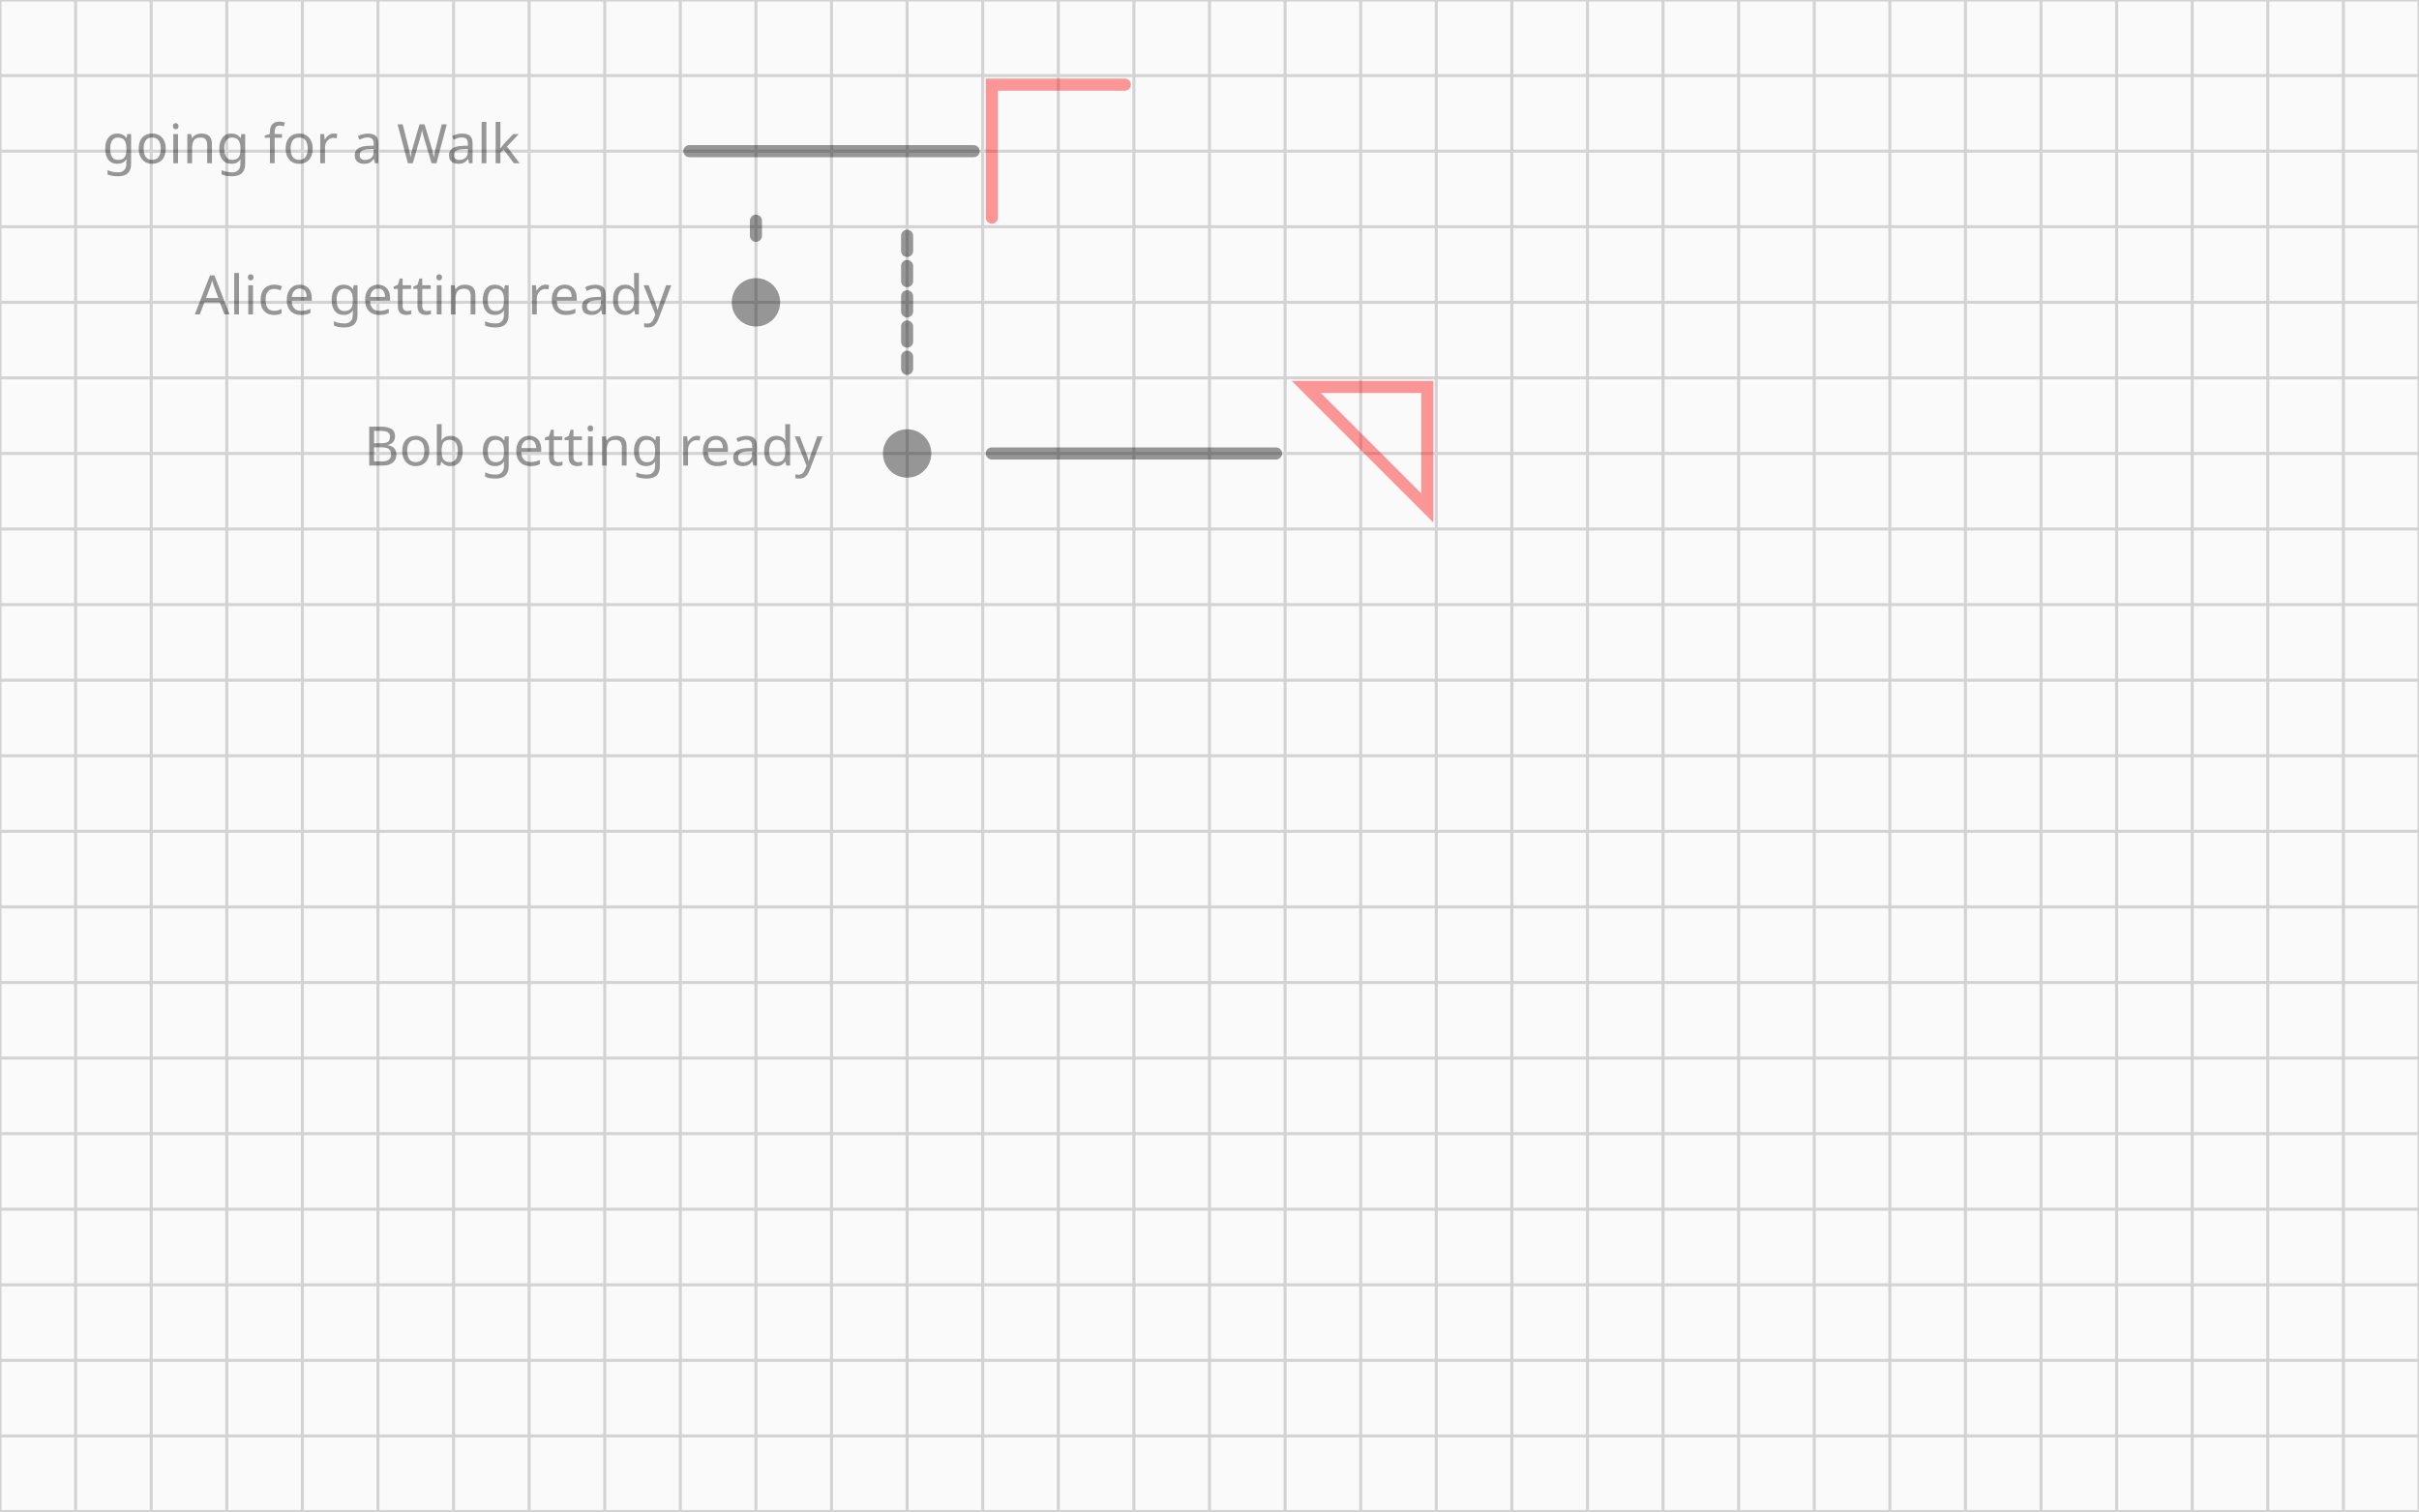
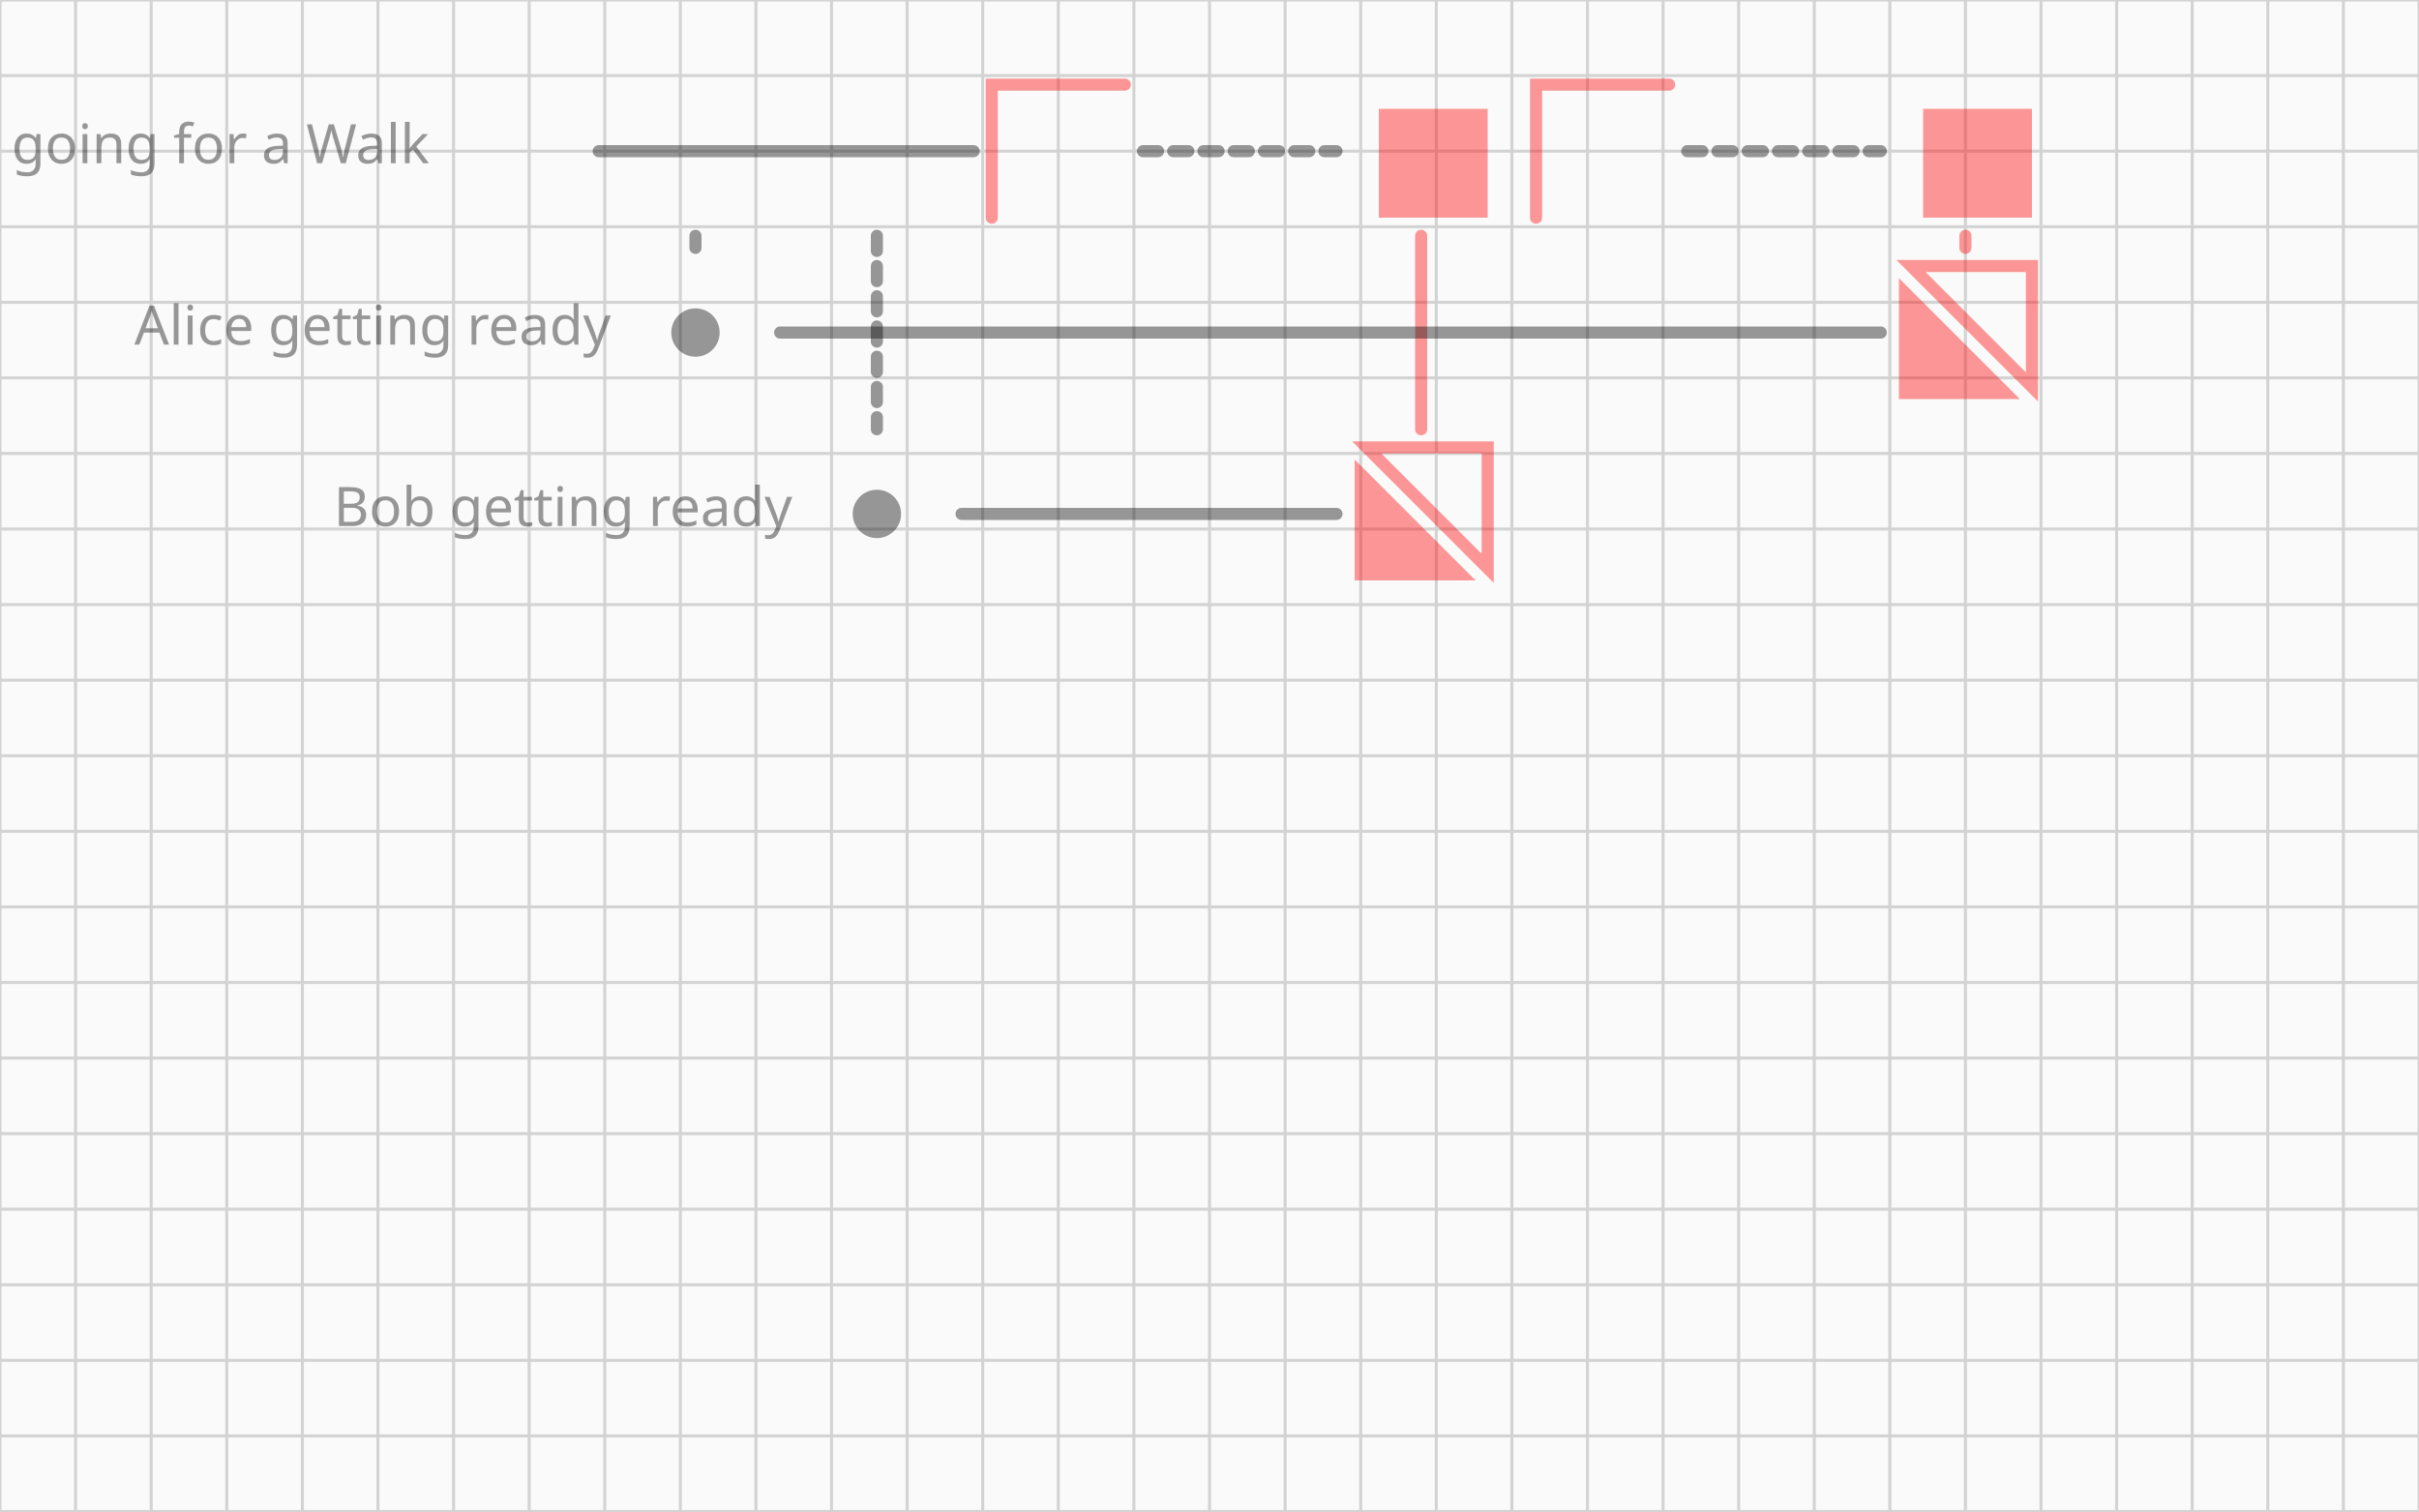
<svg xmlns="http://www.w3.org/2000/svg" width="800" height="500">
  <rect x="0" y="0" width="800" height="500" style="fill:rgb(250,250,250)" />
  <g style="stroke:lightgray">
    <line x1="0" y1="0" x2="0" y2="500" />
    <line x1="25" y1="0" x2="25" y2="500" />
    <line x1="50" y1="0" x2="50" y2="500" />
    <line x1="75" y1="0" x2="75" y2="500" />
    <line x1="100" y1="0" x2="100" y2="500" />
    <line x1="125" y1="0" x2="125" y2="500" />
    <line x1="150" y1="0" x2="150" y2="500" />
    <line x1="175" y1="0" x2="175" y2="500" />
    <line x1="200" y1="0" x2="200" y2="500" />
    <line x1="225" y1="0" x2="225" y2="500" />
    <line x1="250" y1="0" x2="250" y2="500" />
    <line x1="275" y1="0" x2="275" y2="500" />
    <line x1="300" y1="0" x2="300" y2="500" />
    <line x1="325" y1="0" x2="325" y2="500" />
    <line x1="350" y1="0" x2="350" y2="500" />
    <line x1="375" y1="0" x2="375" y2="500" />
    <line x1="400" y1="0" x2="400" y2="500" />
    <line x1="425" y1="0" x2="425" y2="500" />
    <line x1="450" y1="0" x2="450" y2="500" />
    <line x1="475" y1="0" x2="475" y2="500" />
    <line x1="500" y1="0" x2="500" y2="500" />
    <line x1="525" y1="0" x2="525" y2="500" />
    <line x1="550" y1="0" x2="550" y2="500" />
    <line x1="575" y1="0" x2="575" y2="500" />
    <line x1="600" y1="0" x2="600" y2="500" />
    <line x1="625" y1="0" x2="625" y2="500" />
    <line x1="650" y1="0" x2="650" y2="500" />
    <line x1="675" y1="0" x2="675" y2="500" />
    <line x1="700" y1="0" x2="700" y2="500" />
    <line x1="725" y1="0" x2="725" y2="500" />
    <line x1="750" y1="0" x2="750" y2="500" />
    <line x1="775" y1="0" x2="775" y2="500" />
    <line x1="800" y1="0" x2="800" y2="500" />
    <line x1="0" y1="0" x2="800" y2="0" />
    <line x1="0" y1="25" x2="800" y2="25" />
    <line x1="0" y1="50" x2="800" y2="50" />
    <line x1="0" y1="75" x2="800" y2="75" />
    <line x1="0" y1="100" x2="800" y2="100" />
    <line x1="0" y1="125" x2="800" y2="125" />
    <line x1="0" y1="150" x2="800" y2="150" />
    <line x1="0" y1="175" x2="800" y2="175" />
    <line x1="0" y1="200" x2="800" y2="200" />
    <line x1="0" y1="225" x2="800" y2="225" />
    <line x1="0" y1="250" x2="800" y2="250" />
    <line x1="0" y1="275" x2="800" y2="275" />
    <line x1="0" y1="300" x2="800" y2="300" />
    <line x1="0" y1="325" x2="800" y2="325" />
    <line x1="0" y1="350" x2="800" y2="350" />
    <line x1="0" y1="375" x2="800" y2="375" />
    <line x1="0" y1="400" x2="800" y2="400" />
    <line x1="0" y1="425" x2="800" y2="425" />
    <line x1="0" y1="450" x2="800" y2="450" />
    <line x1="0" y1="475" x2="800" y2="475" />
    <line x1="0" y1="500" x2="800" y2="500" />
  </g>
-   <text x="172" y="54" style="text-anchor:end;font-size:18px;fill-opacity:0.40;font-family:Verdana">going for a Walk</text>
-   <text x="222" y="104" style="text-anchor:end;font-size:18px;fill-opacity:0.40;font-family:Verdana">Alice getting ready</text>
-   <line x1="250" y1="78" x2="250" y2="72" style="stroke:black;stroke-width:4;fill:none;stroke-opacity:0.40;stroke-linecap:round;stroke-dasharray:5, 5" />
-   <circle cx="250" cy="100" r="8" style="fill-opacity:0.40;" />
-   <text x="272" y="154" style="text-anchor:end;font-size:18px;fill-opacity:0.40;font-family:Verdana">Bob getting ready</text>
-   <line x1="300" y1="78" x2="300" y2="122" style="stroke:black;stroke-width:4;fill:none;stroke-opacity:0.40;stroke-linecap:round;stroke-dasharray:5, 5" />
-   <circle cx="300" cy="150" r="8" style="fill-opacity:0.40;" />
-   <line x1="228" y1="50" x2="322" y2="50" style="stroke:black;stroke-width:4;fill:none;stroke-opacity:0.40;stroke-linecap:round" />
+   <text x="142" y="54" style="text-anchor:end;font-size:18px;fill-opacity:0.40;font-family:Verdana">going for a Walk</text>
+   <text x="202" y="114" style="text-anchor:end;font-size:18px;fill-opacity:0.40;font-family:Verdana">Alice getting ready</text>
+   <line x1="230" y1="78" x2="230" y2="82" style="stroke:black;stroke-width:4;fill:none;stroke-opacity:0.40;stroke-linecap:round;stroke-dasharray:5, 5" />
+   <circle cx="230" cy="110" r="8" style="fill-opacity:0.40;" />
+   <text x="262" y="174" style="text-anchor:end;font-size:18px;fill-opacity:0.40;font-family:Verdana">Bob getting ready</text>
+   <line x1="290" y1="78" x2="290" y2="142" style="stroke:black;stroke-width:4;fill:none;stroke-opacity:0.40;stroke-linecap:round;stroke-dasharray:5, 5" />
+   <circle cx="290" cy="170" r="8" style="fill-opacity:0.40;" />
+   <line x1="198" y1="50" x2="322" y2="50" style="stroke:black;stroke-width:4;fill:none;stroke-opacity:0.40;stroke-linecap:round" />
  <polyline points="328,72 328,28 372,28" style="stroke:red;stroke-width:4;fill:none;stroke-opacity:0.40;stroke-linecap:round" />
-   <line x1="328" y1="150" x2="422" y2="150" style="stroke:black;stroke-width:4;fill:none;stroke-opacity:0.40;stroke-linecap:round" />
-   <polygon points="432,128 472,128 472,168" style="stroke:red;stroke-width:4;fill:none;stroke-opacity:0.40" />
+   <line x1="318" y1="170" x2="442" y2="170" style="stroke:black;stroke-width:4;fill:none;stroke-opacity:0.40;stroke-linecap:round" />
+   <polygon points="452,148 492,148 492,188" style="stroke:red;stroke-width:4;fill:none;stroke-opacity:0.40" />
+   <rect x="456" y="36" width="36" height="36" style="stroke:none;stroke-width:4;fill:red;stroke-opacity:0.40;fill-opacity:0.40" />
+   <polygon points="448,152 448,192 488,192" style="stroke:none;stroke-width:4;fill:red;stroke-opacity:0.40;fill-opacity:0.40" />
+   <line x1="470" y1="78" x2="470" y2="142" style="stroke:red;stroke-width:4;fill:none;stroke-opacity:0.40;stroke-linecap:round" />
+   <line x1="378" y1="50" x2="442" y2="50" style="stroke:black;stroke-width:4;fill:none;stroke-opacity:0.40;stroke-linecap:round;stroke-dasharray:5, 5" />
+   <polyline points="508,72 508,28 552,28" style="stroke:red;stroke-width:4;fill:none;stroke-opacity:0.40;stroke-linecap:round" />
+   <line x1="258" y1="110" x2="622" y2="110" style="stroke:black;stroke-width:4;fill:none;stroke-opacity:0.40;stroke-linecap:round" />
+   <polygon points="632,88 672,88 672,128" style="stroke:red;stroke-width:4;fill:none;stroke-opacity:0.40" />
+   <rect x="636" y="36" width="36" height="36" style="stroke:none;stroke-width:4;fill:red;stroke-opacity:0.40;fill-opacity:0.40" />
+   <polygon points="628,92 628,132 668,132" style="stroke:none;stroke-width:4;fill:red;stroke-opacity:0.40;fill-opacity:0.40" />
+   <line x1="650" y1="78" x2="650" y2="82" style="stroke:red;stroke-width:4;fill:none;stroke-opacity:0.40;stroke-linecap:round" />
+   <line x1="558" y1="50" x2="622" y2="50" style="stroke:black;stroke-width:4;fill:none;stroke-opacity:0.40;stroke-linecap:round;stroke-dasharray:5, 5" />
</svg>
